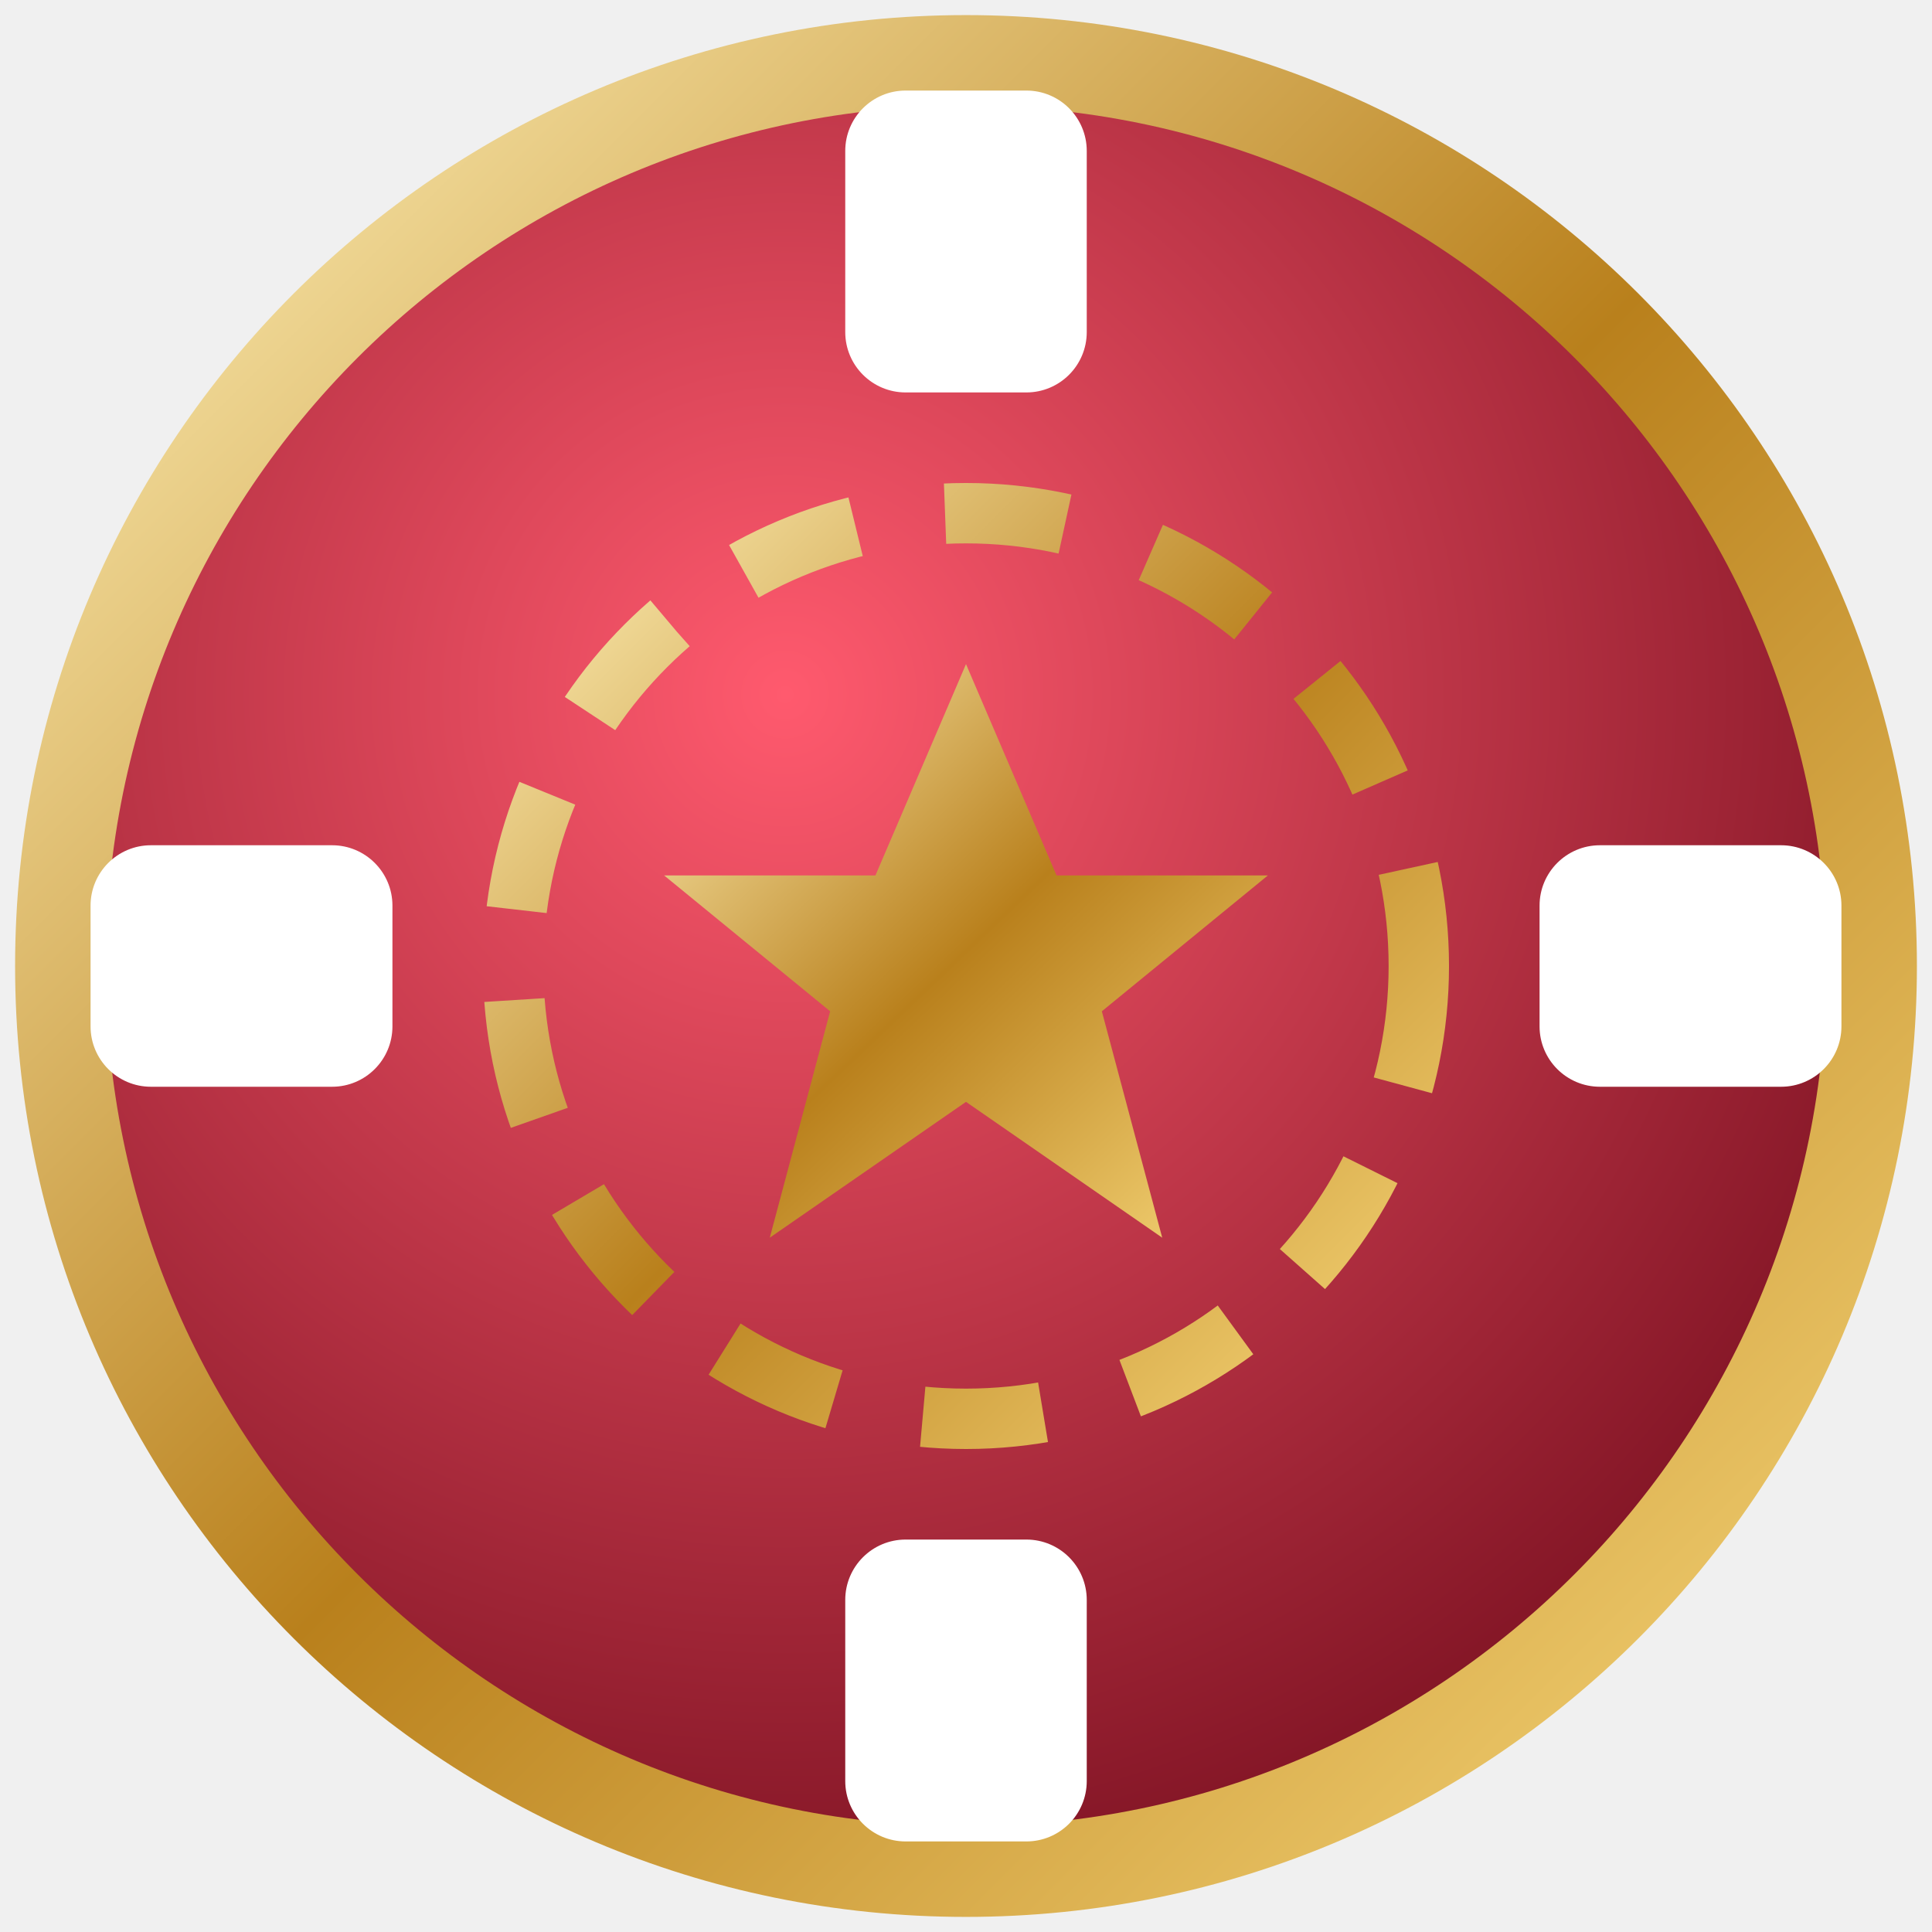
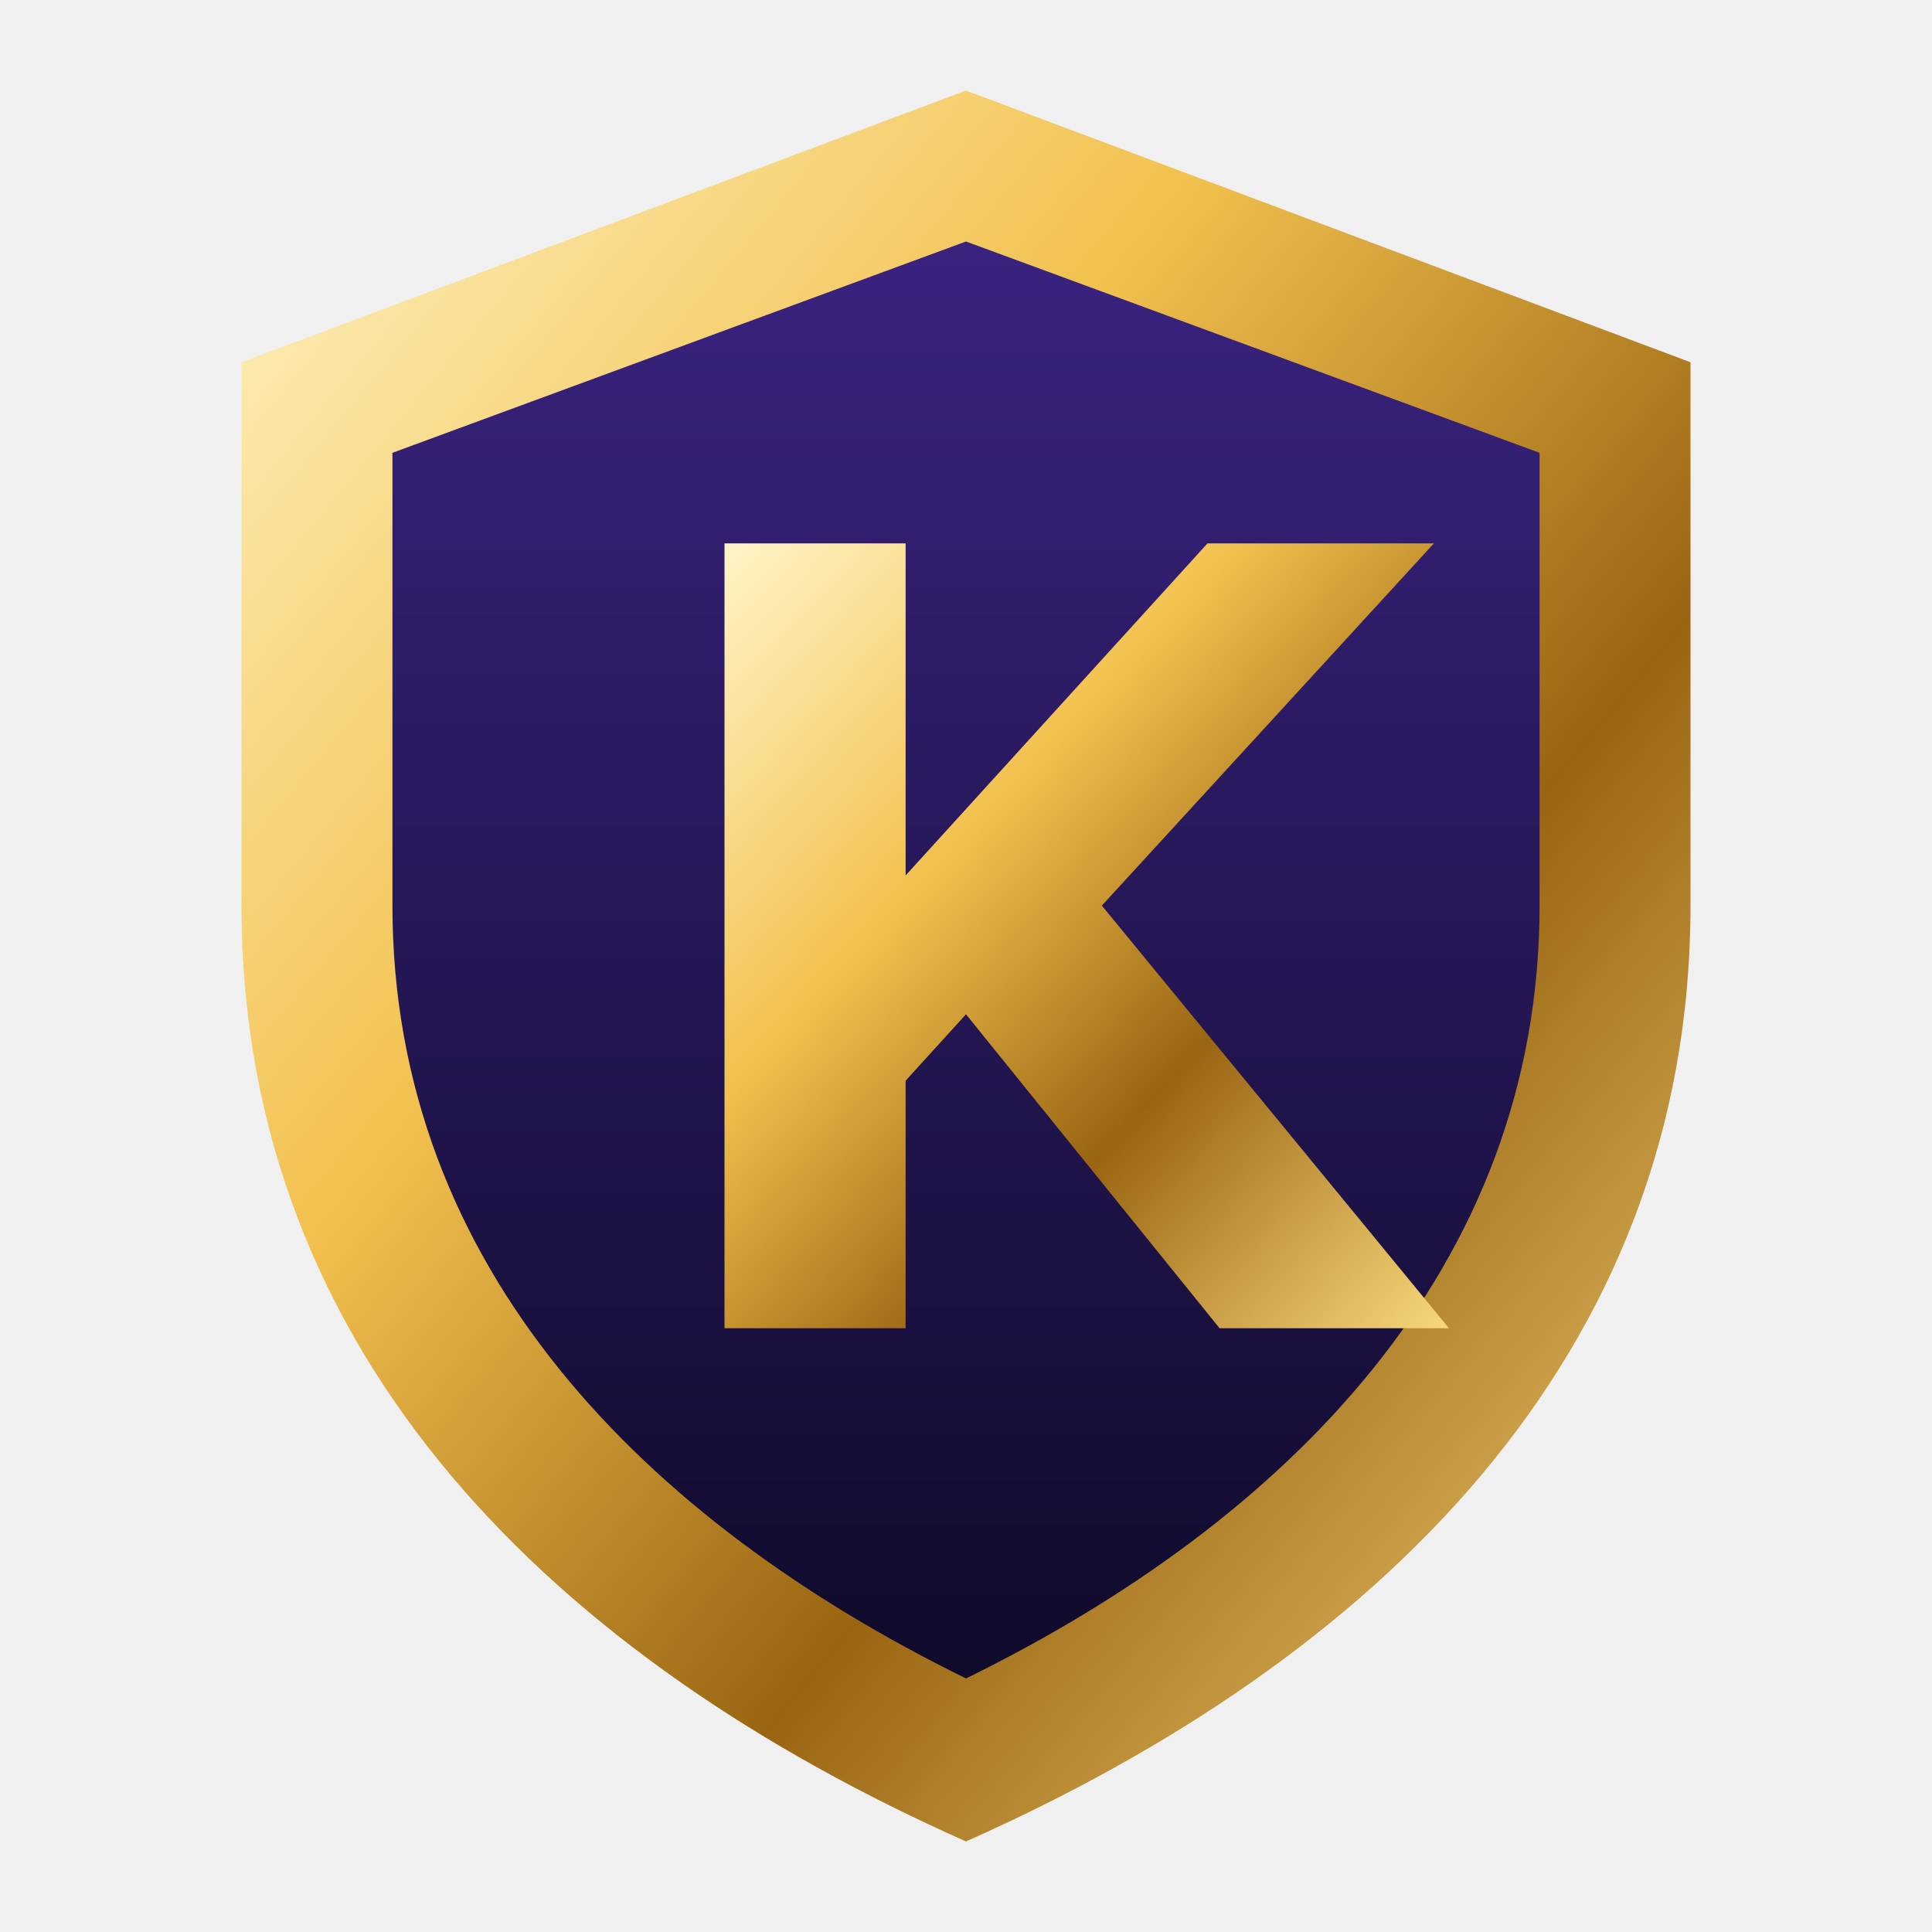
<svg xmlns="http://www.w3.org/2000/svg" viewBox="0 0 64 64">
  <defs>
-     <radialGradient id="b" cx="40%" cy="35%" r="70%">
-       <stop offset="0" stop-color="#ff5a6e" />
-       <stop offset="1" stop-color="#7d1222" />
-     </radialGradient>
    <linearGradient id="g" x1="0" y1="0" x2="1" y2="1">
-       <stop offset="0" stop-color="#fff1b8" />
-       <stop offset=".5" stop-color="#b9801c" />
+       <stop offset="0" stop-color="#fff4c8" />
+       <stop offset=".35" stop-color="#f2c14e" />
+       <stop offset=".65" stop-color="#9a6512" />
      <stop offset="1" stop-color="#f7d77a" />
    </linearGradient>
+     <linearGradient id="f" x1="0" y1="0" x2="0" y2="1">
+       <stop offset="0" stop-color="#3a2380" />
+       <stop offset="1" stop-color="#0f0a2a" />
+     </linearGradient>
  </defs>
-   <circle cx="32" cy="32" r="30" fill="url(#b)" stroke="url(#g)" stroke-width="3" />
-   <g fill="#fff">
-     <rect x="28" y="3" width="8" height="10" rx="2" />
-     <rect x="28" y="51" width="8" height="10" rx="2" />
-     <rect x="3" y="28" width="10" height="8" rx="2" />
-     <rect x="51" y="28" width="10" height="8" rx="2" />
-   </g>
-   <circle cx="32" cy="32" r="15" fill="none" stroke="url(#g)" stroke-width="2" stroke-dasharray="4 3" />
-   <path d="M32 22l3 7h7l-5.5 4.5 2 7.5-6.5-4.5-6.5 4.5 2-7.5L22 29h7z" fill="url(#g)" />
+   <path d="M32 3 56 12v18c0 15-10.5 25-24 31C18.5 55 8 45 8 30V12z" fill="url(#g)" />
+   <path d="M32 8 51 15v15c0 12-8.4 20.4-19 25.6C21.4 50.4 13 42 13 30V15z" fill="url(#f)" />
+   <path d="M24 18h6v11l10-11h7.5L36.5 30 48 44h-7.6L32 33.6 30 35.8V44h-6z" fill="url(#g)" />
</svg>
